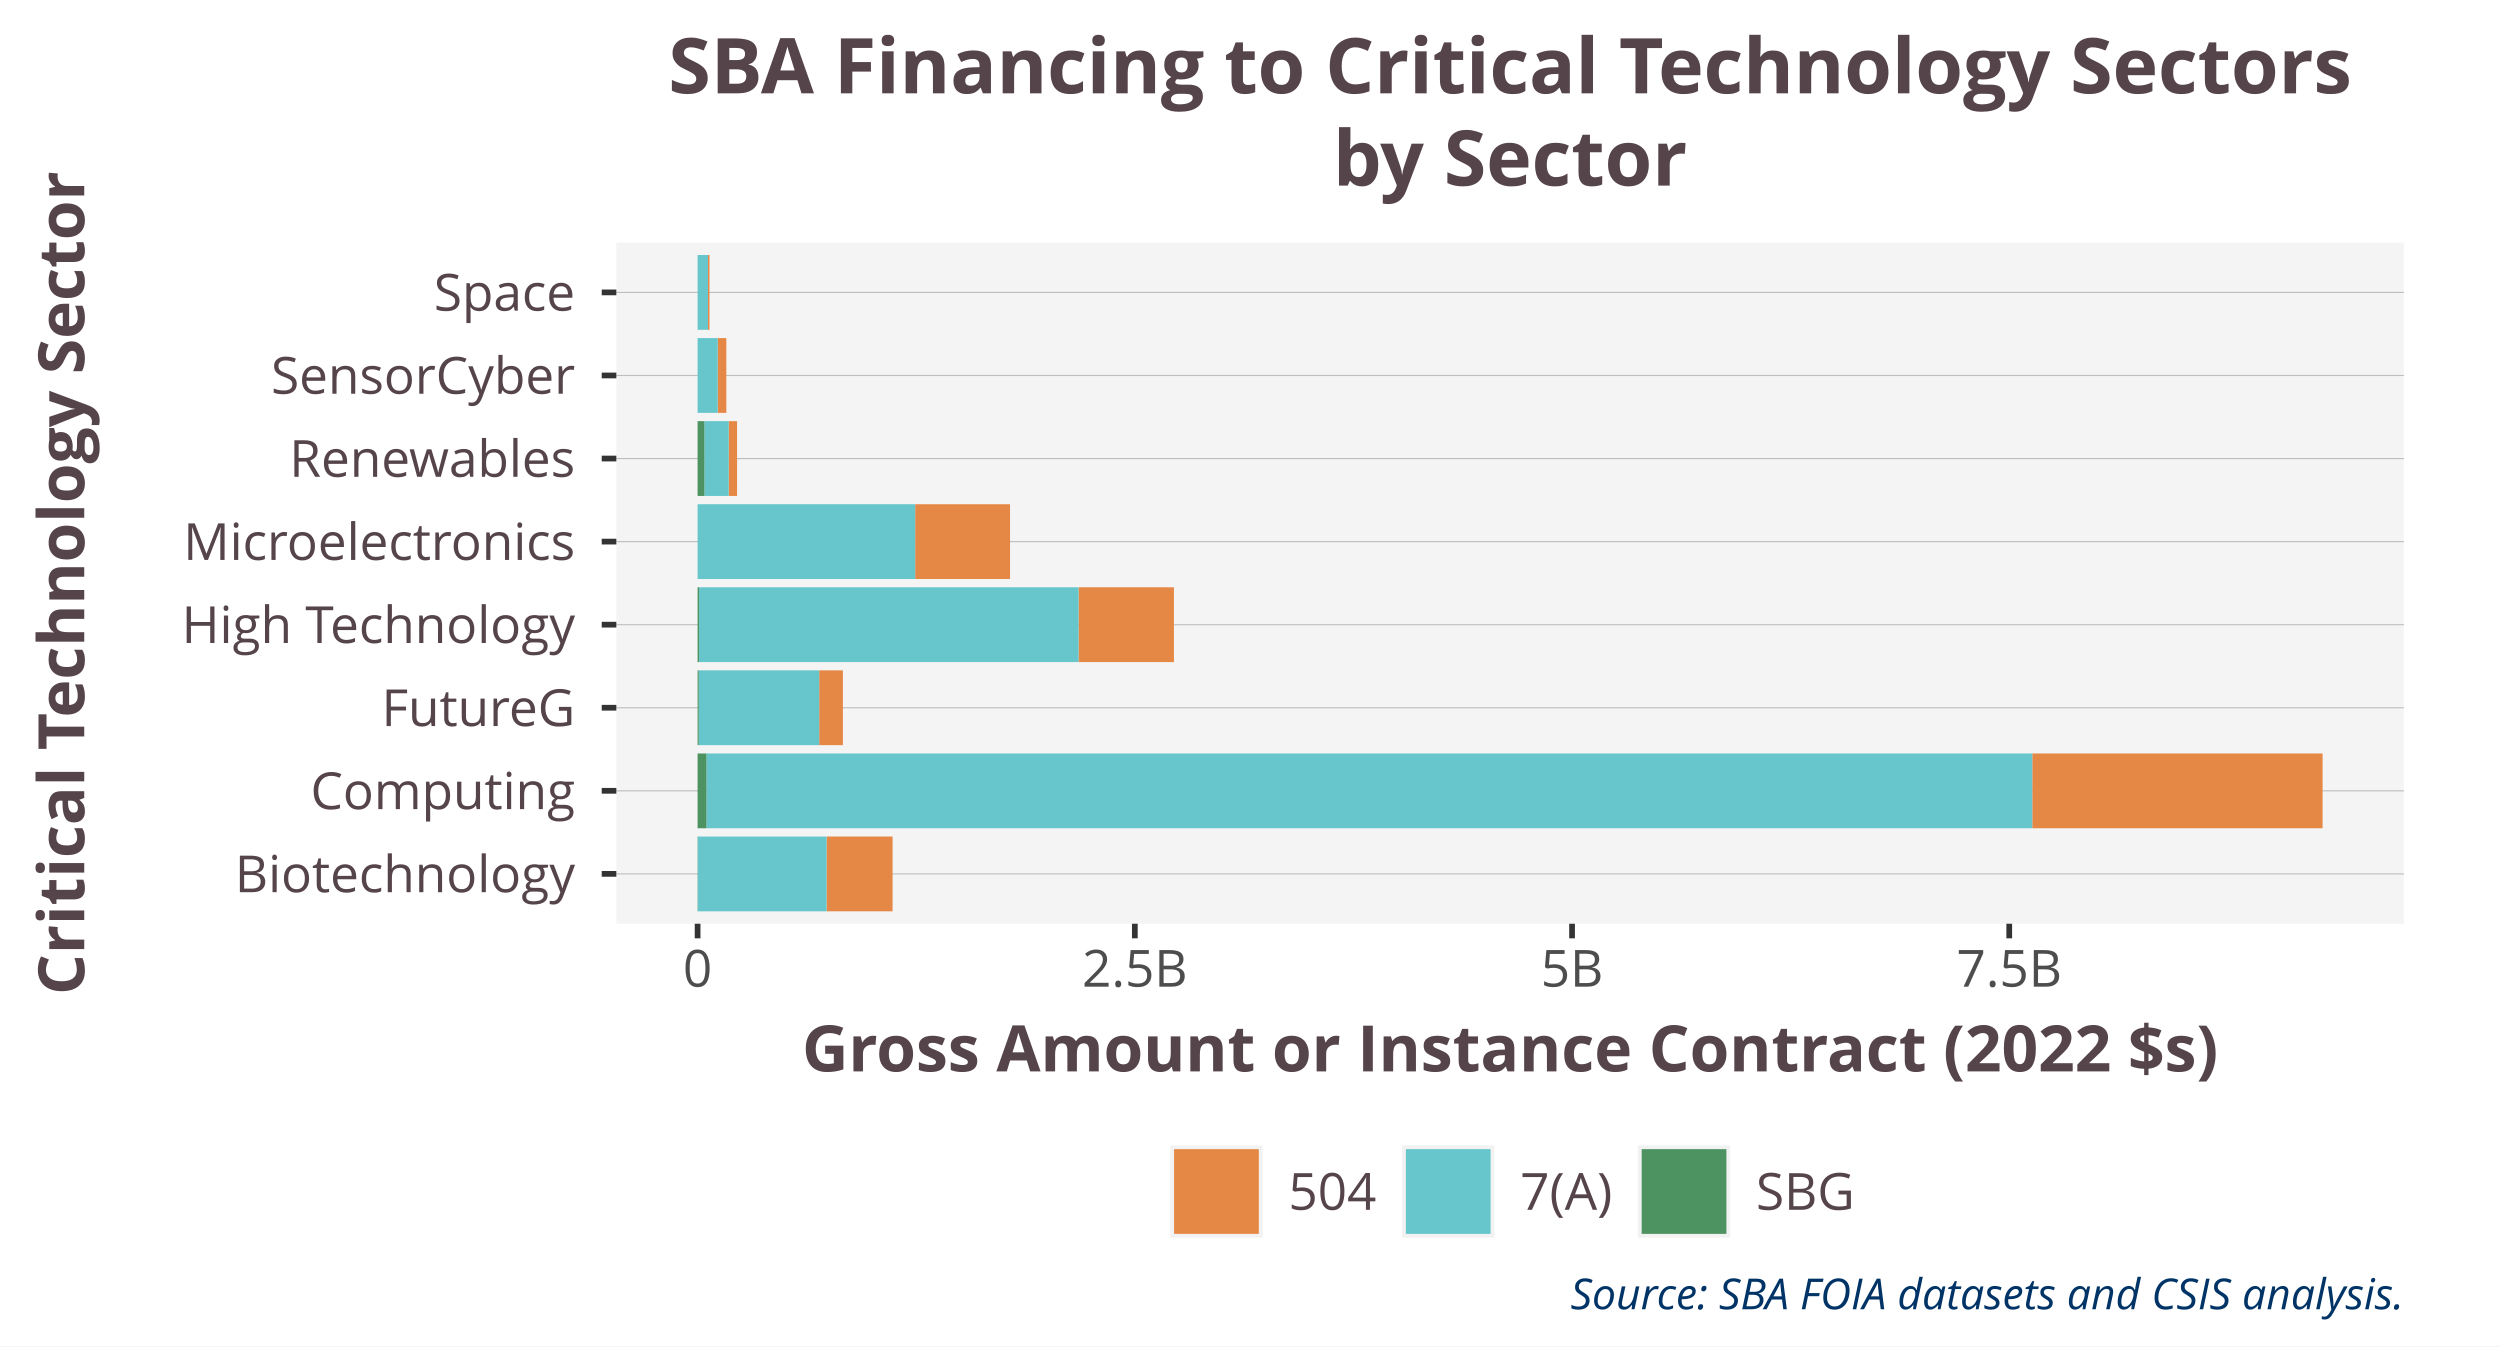
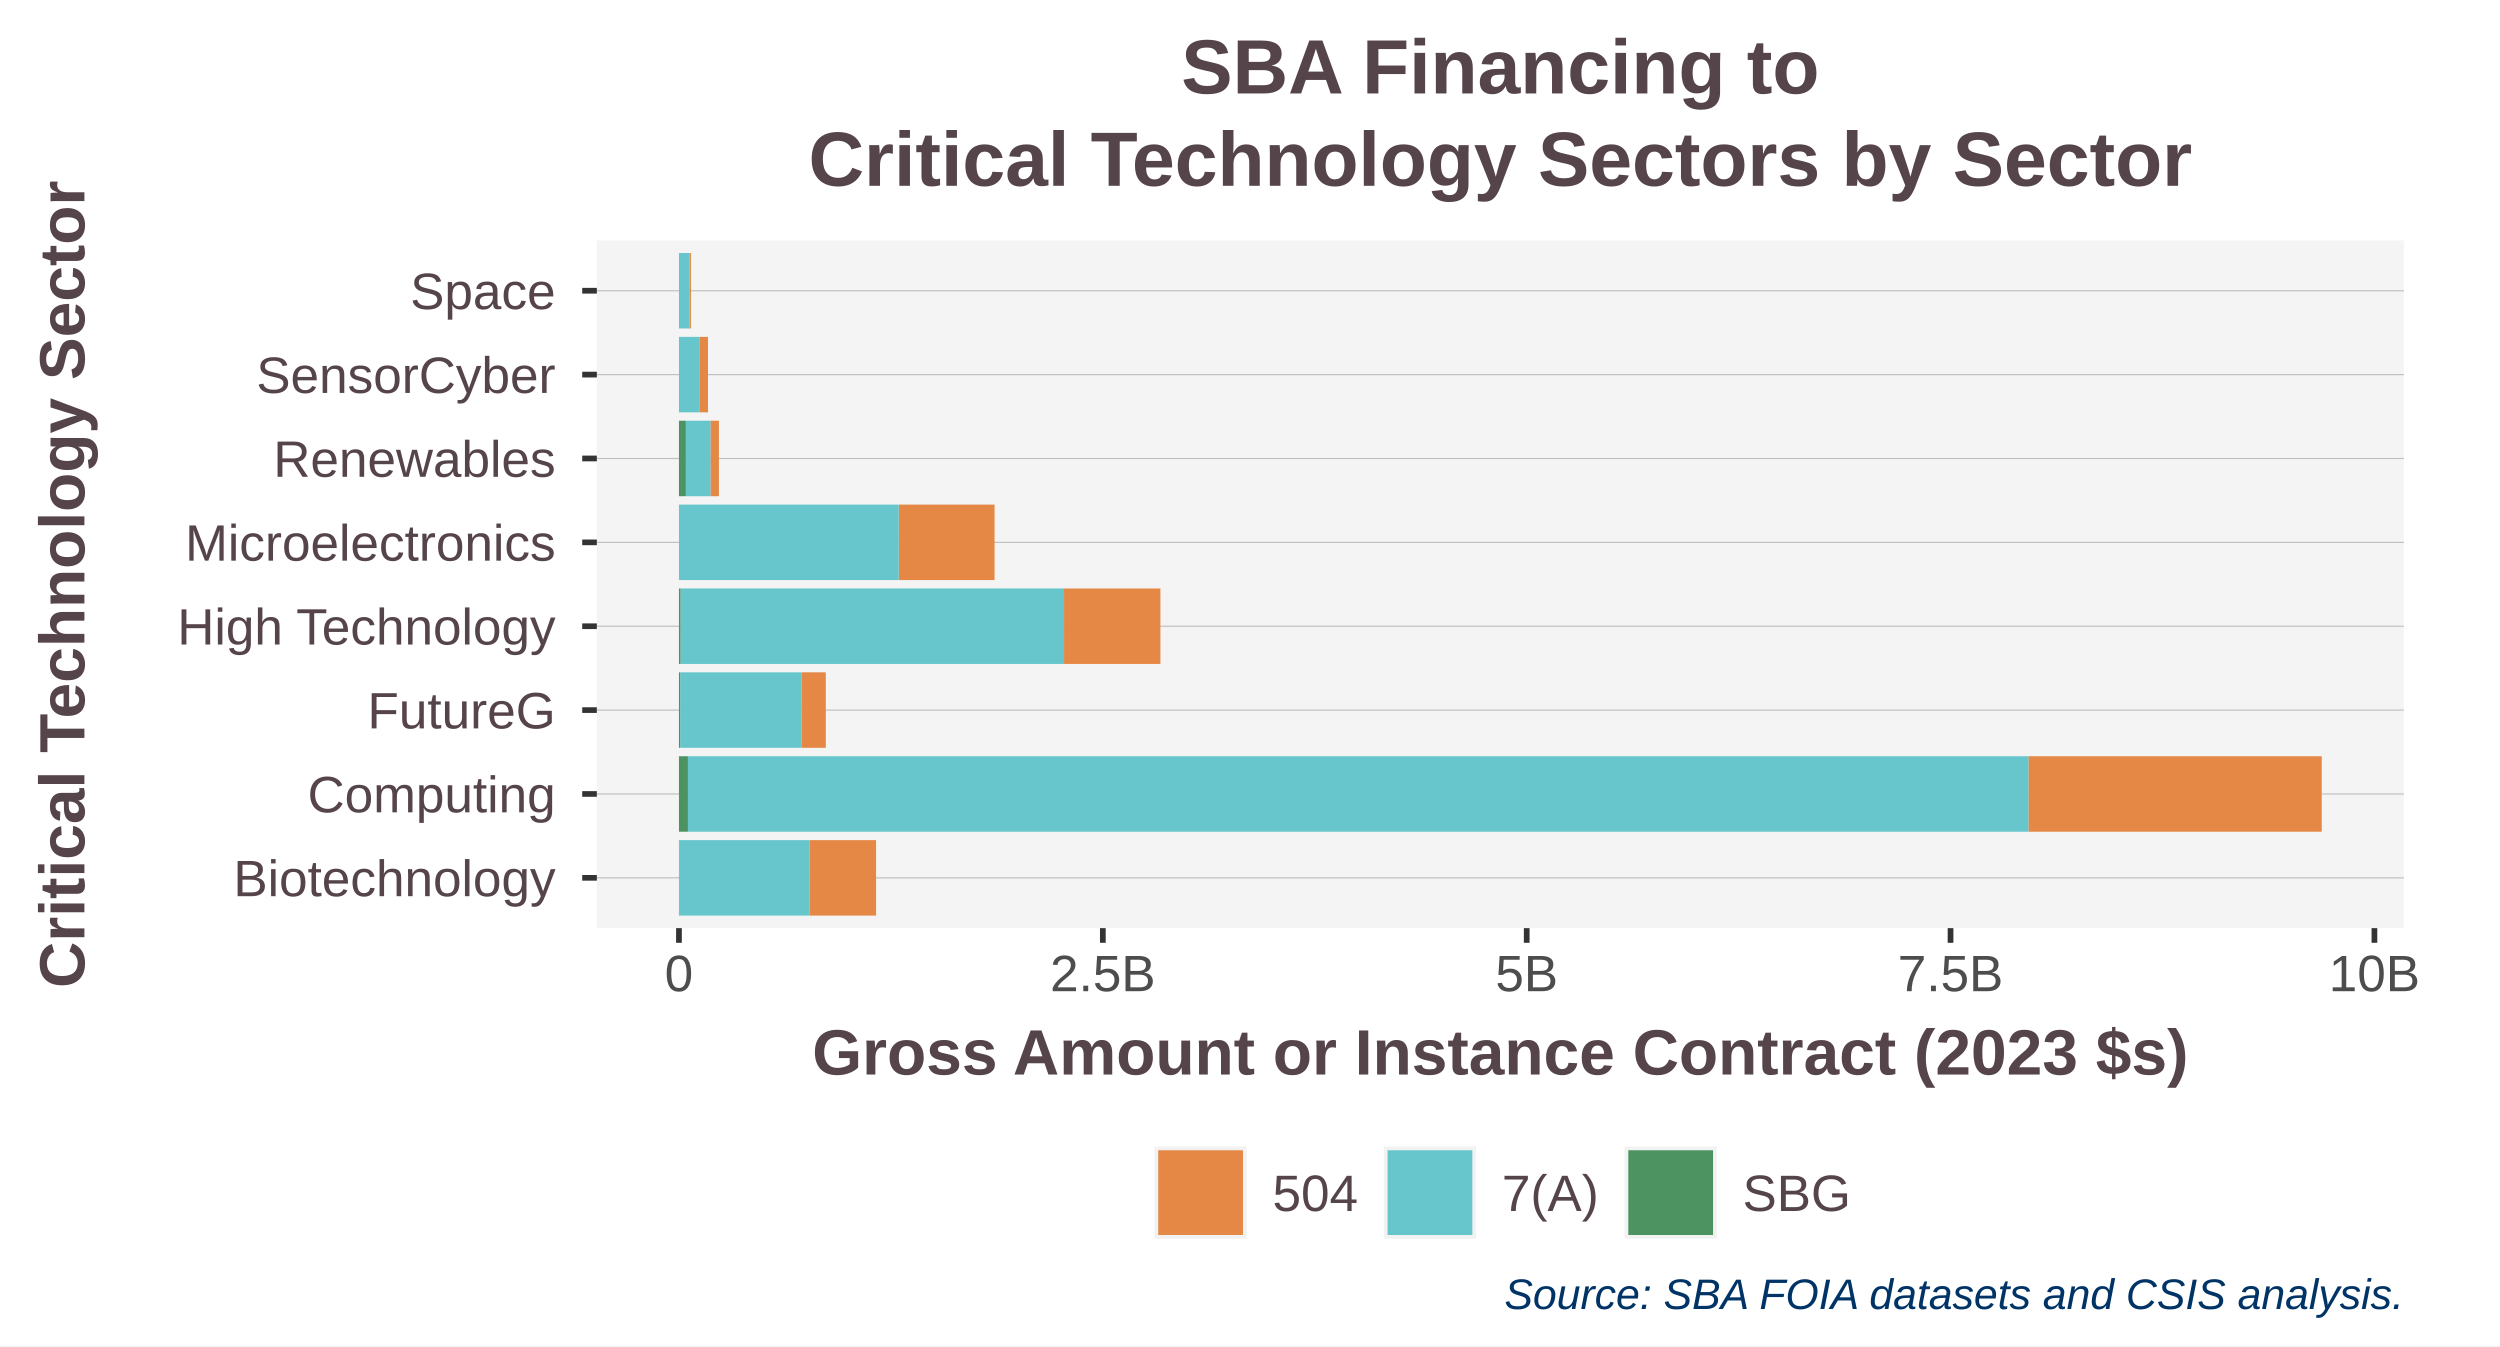
<svg xmlns="http://www.w3.org/2000/svg" class="svglite" width="468.00pt" height="252.00pt" viewBox="0 0 468.00 252.00">
  <defs>
    <style type="text/css">
    .svglite line, .svglite polyline, .svglite polygon, .svglite path, .svglite rect, .svglite circle {
      fill: none;
      stroke: #000000;
      stroke-linecap: round;
      stroke-linejoin: round;
      stroke-miterlimit: 10.00;
    }
    .svglite text {
      white-space: pre;
    }
  </style>
  </defs>
  <rect width="100%" height="100%" style="stroke: none; fill: #FFFFFF;" />
  <defs>
    <clipPath id="cpMC4wMHw0NjguMDB8MC4wMHwyNTIuMDA=">
      <rect x="0.00" y="0.00" width="468.00" height="252.00" />
    </clipPath>
  </defs>
  <g clip-path="url(#cpMC4wMHw0NjguMDB8MC4wMHwyNTIuMDA=)">
    <rect x="0.00" y="0.00" width="468.00" height="252.00" style="stroke-width: 1.07; stroke: #FFFFFF; fill: #FFFFFF;" />
  </g>
  <defs>
-     <clipPath id="cpMTE1LjM4fDQ1MC4wMHw0NS40MXwxNzIuOTI=">
-       <rect x="115.38" y="45.41" width="334.62" height="127.51" />
+     <clipPath id="cpMTExLjczfDQ1MC4wMHw0NS4wMXwxNzMuNzU=">
+       <rect x="111.73" y="45.01" width="338.27" height="128.74" />
    </clipPath>
  </defs>
-   <g clip-path="url(#cpMTE1LjM4fDQ1MC4wMHw0NS40MXwxNzIuOTI=)">
-     <rect x="115.38" y="45.41" width="334.62" height="127.51" style="stroke-width: 1.07; stroke: none; fill: #F4F4F4;" />
-     <polyline points="115.38,163.59 450.00,163.59 " style="stroke-width: 0.21; stroke: #BEBEBE; stroke-linecap: butt;" />
-     <polyline points="115.38,148.04 450.00,148.04 " style="stroke-width: 0.21; stroke: #BEBEBE; stroke-linecap: butt;" />
-     <polyline points="115.38,132.49 450.00,132.49 " style="stroke-width: 0.21; stroke: #BEBEBE; stroke-linecap: butt;" />
-     <polyline points="115.38,116.94 450.00,116.94 " style="stroke-width: 0.21; stroke: #BEBEBE; stroke-linecap: butt;" />
-     <polyline points="115.38,101.39 450.00,101.39 " style="stroke-width: 0.21; stroke: #BEBEBE; stroke-linecap: butt;" />
-     <polyline points="115.38,85.84 450.00,85.84 " style="stroke-width: 0.21; stroke: #BEBEBE; stroke-linecap: butt;" />
-     <polyline points="115.38,70.29 450.00,70.29 " style="stroke-width: 0.21; stroke: #BEBEBE; stroke-linecap: butt;" />
-     <polyline points="115.38,54.74 450.00,54.74 " style="stroke-width: 0.21; stroke: #BEBEBE; stroke-linecap: butt;" />
-     <rect x="154.74" y="156.60" width="12.35" height="14.00" style="stroke-width: 1.07; stroke: none; stroke-linecap: butt; stroke-linejoin: miter; fill: #E58846;" />
-     <rect x="380.44" y="141.05" width="54.35" height="14.00" style="stroke-width: 1.07; stroke: none; stroke-linecap: butt; stroke-linejoin: miter; fill: #E58846;" />
-     <rect x="153.35" y="125.49" width="4.44" height="14.00" style="stroke-width: 1.07; stroke: none; stroke-linecap: butt; stroke-linejoin: miter; fill: #E58846;" />
-     <rect x="201.90" y="109.94" width="17.86" height="14.00" style="stroke-width: 1.07; stroke: none; stroke-linecap: butt; stroke-linejoin: miter; fill: #E58846;" />
-     <rect x="171.32" y="94.39" width="17.76" height="14.00" style="stroke-width: 1.07; stroke: none; stroke-linecap: butt; stroke-linejoin: miter; fill: #E58846;" />
-     <rect x="136.41" y="78.84" width="1.57" height="14.00" style="stroke-width: 1.07; stroke: none; stroke-linecap: butt; stroke-linejoin: miter; fill: #E58846;" />
-     <rect x="134.36" y="63.29" width="1.61" height="14.00" style="stroke-width: 1.07; stroke: none; stroke-linecap: butt; stroke-linejoin: miter; fill: #E58846;" />
-     <rect x="132.53" y="47.74" width="0.29" height="14.00" style="stroke-width: 1.07; stroke: none; stroke-linecap: butt; stroke-linejoin: miter; fill: #E58846;" />
-     <rect x="130.63" y="156.60" width="24.10" height="14.00" style="stroke-width: 1.07; stroke: none; stroke-linecap: butt; stroke-linejoin: miter; fill: #66C6CB;" />
-     <rect x="132.25" y="141.05" width="248.19" height="14.00" style="stroke-width: 1.07; stroke: none; stroke-linecap: butt; stroke-linejoin: miter; fill: #66C6CB;" />
-     <rect x="130.81" y="125.49" width="22.54" height="14.00" style="stroke-width: 1.07; stroke: none; stroke-linecap: butt; stroke-linejoin: miter; fill: #66C6CB;" />
-     <rect x="130.87" y="109.94" width="71.03" height="14.00" style="stroke-width: 1.07; stroke: none; stroke-linecap: butt; stroke-linejoin: miter; fill: #66C6CB;" />
-     <rect x="130.59" y="94.39" width="40.73" height="14.00" style="stroke-width: 1.07; stroke: none; stroke-linecap: butt; stroke-linejoin: miter; fill: #66C6CB;" />
-     <rect x="131.87" y="78.84" width="4.54" height="14.00" style="stroke-width: 1.07; stroke: none; stroke-linecap: butt; stroke-linejoin: miter; fill: #66C6CB;" />
-     <rect x="130.59" y="63.29" width="3.77" height="14.00" style="stroke-width: 1.07; stroke: none; stroke-linecap: butt; stroke-linejoin: miter; fill: #66C6CB;" />
-     <rect x="130.59" y="47.74" width="1.94" height="14.00" style="stroke-width: 1.07; stroke: none; stroke-linecap: butt; stroke-linejoin: miter; fill: #66C6CB;" />
-     <rect x="130.59" y="156.60" width="0.044" height="14.00" style="stroke-width: 1.07; stroke: none; stroke-linecap: butt; stroke-linejoin: miter; fill: #4C9361;" />
-     <rect x="130.59" y="141.05" width="1.66" height="14.00" style="stroke-width: 1.07; stroke: none; stroke-linecap: butt; stroke-linejoin: miter; fill: #4C9361;" />
-     <rect x="130.59" y="125.49" width="0.22" height="14.00" style="stroke-width: 1.07; stroke: none; stroke-linecap: butt; stroke-linejoin: miter; fill: #4C9361;" />
-     <rect x="130.59" y="109.94" width="0.28" height="14.00" style="stroke-width: 1.07; stroke: none; stroke-linecap: butt; stroke-linejoin: miter; fill: #4C9361;" />
-     <rect x="130.59" y="78.84" width="1.28" height="14.00" style="stroke-width: 1.07; stroke: none; stroke-linecap: butt; stroke-linejoin: miter; fill: #4C9361;" />
+   <g clip-path="url(#cpMTExLjczfDQ1MC4wMHw0NS4wMXwxNzMuNzU=)">
+     <rect x="111.73" y="45.01" width="338.27" height="128.74" style="stroke-width: 1.07; stroke: none; fill: #F4F4F4;" />
+     <polyline points="111.73,164.33 450.00,164.33 " style="stroke-width: 0.21; stroke: #BEBEBE; stroke-linecap: butt;" />
+     <polyline points="111.73,148.63 450.00,148.63 " style="stroke-width: 0.21; stroke: #BEBEBE; stroke-linecap: butt;" />
+     <polyline points="111.73,132.93 450.00,132.93 " style="stroke-width: 0.21; stroke: #BEBEBE; stroke-linecap: butt;" />
+     <polyline points="111.73,117.23 450.00,117.23 " style="stroke-width: 0.21; stroke: #BEBEBE; stroke-linecap: butt;" />
+     <polyline points="111.73,101.53 450.00,101.53 " style="stroke-width: 0.21; stroke: #BEBEBE; stroke-linecap: butt;" />
+     <polyline points="111.73,85.83 450.00,85.83 " style="stroke-width: 0.21; stroke: #BEBEBE; stroke-linecap: butt;" />
+     <polyline points="111.73,70.13 450.00,70.13 " style="stroke-width: 0.21; stroke: #BEBEBE; stroke-linecap: butt;" />
+     <polyline points="111.73,54.43 450.00,54.43 " style="stroke-width: 0.21; stroke: #BEBEBE; stroke-linecap: butt;" />
+     <rect x="151.52" y="157.27" width="12.48" height="14.13" style="stroke-width: 1.07; stroke: none; stroke-linecap: butt; stroke-linejoin: miter; fill: #E58846;" />
+     <rect x="379.72" y="141.57" width="54.91" height="14.13" style="stroke-width: 1.07; stroke: none; stroke-linecap: butt; stroke-linejoin: miter; fill: #E58846;" />
+     <rect x="150.10" y="125.86" width="4.49" height="14.13" style="stroke-width: 1.07; stroke: none; stroke-linecap: butt; stroke-linejoin: miter; fill: #E58846;" />
+     <rect x="199.19" y="110.16" width="18.04" height="14.13" style="stroke-width: 1.07; stroke: none; stroke-linecap: butt; stroke-linejoin: miter; fill: #E58846;" />
+     <rect x="168.24" y="94.46" width="17.94" height="14.13" style="stroke-width: 1.07; stroke: none; stroke-linecap: butt; stroke-linejoin: miter; fill: #E58846;" />
+     <rect x="132.99" y="78.76" width="1.59" height="14.13" style="stroke-width: 1.07; stroke: none; stroke-linecap: butt; stroke-linejoin: miter; fill: #E58846;" />
+     <rect x="130.91" y="63.06" width="1.63" height="14.13" style="stroke-width: 1.07; stroke: none; stroke-linecap: butt; stroke-linejoin: miter; fill: #E58846;" />
+     <rect x="129.06" y="47.36" width="0.29" height="14.13" style="stroke-width: 1.07; stroke: none; stroke-linecap: butt; stroke-linejoin: miter; fill: #E58846;" />
+     <rect x="127.15" y="157.27" width="24.37" height="14.13" style="stroke-width: 1.07; stroke: none; stroke-linecap: butt; stroke-linejoin: miter; fill: #66C6CB;" />
+     <rect x="128.79" y="141.57" width="250.93" height="14.13" style="stroke-width: 1.07; stroke: none; stroke-linecap: butt; stroke-linejoin: miter; fill: #66C6CB;" />
+     <rect x="127.33" y="125.86" width="22.77" height="14.13" style="stroke-width: 1.07; stroke: none; stroke-linecap: butt; stroke-linejoin: miter; fill: #66C6CB;" />
+     <rect x="127.39" y="110.16" width="71.80" height="14.13" style="stroke-width: 1.07; stroke: none; stroke-linecap: butt; stroke-linejoin: miter; fill: #66C6CB;" />
+     <rect x="127.10" y="94.46" width="41.14" height="14.13" style="stroke-width: 1.07; stroke: none; stroke-linecap: butt; stroke-linejoin: miter; fill: #66C6CB;" />
+     <rect x="128.40" y="78.76" width="4.60" height="14.13" style="stroke-width: 1.07; stroke: none; stroke-linecap: butt; stroke-linejoin: miter; fill: #66C6CB;" />
+     <rect x="127.10" y="63.06" width="3.81" height="14.13" style="stroke-width: 1.07; stroke: none; stroke-linecap: butt; stroke-linejoin: miter; fill: #66C6CB;" />
+     <rect x="127.10" y="47.36" width="1.96" height="14.13" style="stroke-width: 1.07; stroke: none; stroke-linecap: butt; stroke-linejoin: miter; fill: #66C6CB;" />
+     <rect x="127.10" y="157.27" width="0.045" height="14.13" style="stroke-width: 1.07; stroke: none; stroke-linecap: butt; stroke-linejoin: miter; fill: #4C9361;" />
+     <rect x="127.10" y="141.57" width="1.68" height="14.13" style="stroke-width: 1.07; stroke: none; stroke-linecap: butt; stroke-linejoin: miter; fill: #4C9361;" />
+     <rect x="127.10" y="125.86" width="0.22" height="14.13" style="stroke-width: 1.07; stroke: none; stroke-linecap: butt; stroke-linejoin: miter; fill: #4C9361;" />
+     <rect x="127.10" y="110.16" width="0.29" height="14.13" style="stroke-width: 1.07; stroke: none; stroke-linecap: butt; stroke-linejoin: miter; fill: #4C9361;" />
+     <rect x="127.10" y="78.76" width="1.29" height="14.13" style="stroke-width: 1.07; stroke: none; stroke-linecap: butt; stroke-linejoin: miter; fill: #4C9361;" />
  </g>
  <g clip-path="url(#cpMC4wMHw0NjguMDB8MC4wMHwyNTIuMDA=)">
-     <text x="107.66" y="167.02" text-anchor="end" style="font-size: 9.60px;fill: #554449; font-family: &quot;Open Sans&quot;;" textLength="63.50px" lengthAdjust="spacingAndGlyphs">Biotechnology</text>
-     <text x="107.66" y="151.47" text-anchor="end" style="font-size: 9.60px;fill: #554449; font-family: &quot;Open Sans&quot;;" textLength="49.36px" lengthAdjust="spacingAndGlyphs">Computing</text>
-     <text x="107.66" y="135.92" text-anchor="end" style="font-size: 9.60px;fill: #554449; font-family: &quot;Open Sans&quot;;" textLength="36.40px" lengthAdjust="spacingAndGlyphs">FutureG</text>
-     <text x="107.66" y="120.37" text-anchor="end" style="font-size: 9.60px;fill: #554449; font-family: &quot;Open Sans&quot;;" textLength="74.06px" lengthAdjust="spacingAndGlyphs">High Technology</text>
-     <text x="107.66" y="104.82" text-anchor="end" style="font-size: 9.60px;fill: #554449; font-family: &quot;Open Sans&quot;;" textLength="73.68px" lengthAdjust="spacingAndGlyphs">Microelectronics</text>
-     <text x="107.66" y="89.26" text-anchor="end" style="font-size: 9.60px;fill: #554449; font-family: &quot;Open Sans&quot;;" textLength="53.58px" lengthAdjust="spacingAndGlyphs">Renewables</text>
-     <text x="107.66" y="73.71" text-anchor="end" style="font-size: 9.60px;fill: #554449; font-family: &quot;Open Sans&quot;;" textLength="56.79px" lengthAdjust="spacingAndGlyphs">SensorCyber</text>
-     <text x="107.66" y="58.16" text-anchor="end" style="font-size: 9.60px;fill: #554449; font-family: &quot;Open Sans&quot;;" textLength="26.43px" lengthAdjust="spacingAndGlyphs">Space</text>
-     <polyline points="112.64,163.59 115.38,163.59 " style="stroke-width: 1.07; stroke: #333333; stroke-linecap: butt;" />
-     <polyline points="112.64,148.04 115.38,148.04 " style="stroke-width: 1.07; stroke: #333333; stroke-linecap: butt;" />
-     <polyline points="112.64,132.49 115.38,132.49 " style="stroke-width: 1.07; stroke: #333333; stroke-linecap: butt;" />
-     <polyline points="112.64,116.94 115.38,116.94 " style="stroke-width: 1.07; stroke: #333333; stroke-linecap: butt;" />
-     <polyline points="112.64,101.39 115.38,101.39 " style="stroke-width: 1.07; stroke: #333333; stroke-linecap: butt;" />
-     <polyline points="112.64,85.84 115.38,85.84 " style="stroke-width: 1.07; stroke: #333333; stroke-linecap: butt;" />
-     <polyline points="112.64,70.29 115.38,70.29 " style="stroke-width: 1.07; stroke: #333333; stroke-linecap: butt;" />
-     <polyline points="112.64,54.74 115.38,54.74 " style="stroke-width: 1.07; stroke: #333333; stroke-linecap: butt;" />
-     <polyline points="130.59,175.66 130.59,172.92 " style="stroke-width: 1.07; stroke: #333333; stroke-linecap: butt;" />
-     <polyline points="212.44,175.66 212.44,172.92 " style="stroke-width: 1.07; stroke: #333333; stroke-linecap: butt;" />
-     <polyline points="294.29,175.66 294.29,172.92 " style="stroke-width: 1.07; stroke: #333333; stroke-linecap: butt;" />
-     <polyline points="376.13,175.66 376.13,172.92 " style="stroke-width: 1.07; stroke: #333333; stroke-linecap: butt;" />
-     <text x="130.59" y="184.70" text-anchor="middle" style="font-size: 9.60px;fill: #4D4D4D; font-family: &quot;Open Sans&quot;;" textLength="5.49px" lengthAdjust="spacingAndGlyphs">0</text>
-     <text x="212.44" y="184.70" text-anchor="middle" style="font-size: 9.60px;fill: #4D4D4D; font-family: &quot;Open Sans&quot;;" textLength="19.68px" lengthAdjust="spacingAndGlyphs">2.5B</text>
-     <text x="294.29" y="184.70" text-anchor="middle" style="font-size: 9.60px;fill: #4D4D4D; font-family: &quot;Open Sans&quot;;" textLength="11.68px" lengthAdjust="spacingAndGlyphs">5B</text>
-     <text x="376.13" y="184.70" text-anchor="middle" style="font-size: 9.60px;fill: #4D4D4D; font-family: &quot;Open Sans&quot;;" textLength="19.68px" lengthAdjust="spacingAndGlyphs">7.5B</text>
-     <text x="282.69" y="200.56" text-anchor="middle" style="font-size: 12.00px; font-weight: bold;fill: #554449; font-family: &quot;Open Sans&quot;;" textLength="265.72px" lengthAdjust="spacingAndGlyphs">Gross Amount or Instance Contract (2022 $s)</text>
-     <text transform="translate(15.77,109.17) rotate(-90)" text-anchor="middle" style="font-size: 12.00px; font-weight: bold;fill: #554449; font-family: &quot;Open Sans&quot;;" textLength="155.05px" lengthAdjust="spacingAndGlyphs">Critical Technology Sector</text>
-     <rect x="216.25" y="214.41" width="132.89" height="17.28" style="stroke-width: 1.07; stroke: none; fill: #FFFFFF;" />
-     <rect x="219.08" y="214.41" width="17.28" height="17.28" style="stroke-width: 1.07; stroke: none; fill: #F2F2F2;" />
-     <rect x="219.79" y="215.12" width="15.86" height="15.86" style="stroke-width: 1.07; stroke: none; stroke-linecap: butt; stroke-linejoin: miter; fill: #E58846;" />
-     <rect x="262.47" y="214.41" width="17.28" height="17.28" style="stroke-width: 1.07; stroke: none; fill: #F2F2F2;" />
-     <rect x="263.18" y="215.12" width="15.86" height="15.86" style="stroke-width: 1.07; stroke: none; stroke-linecap: butt; stroke-linejoin: miter; fill: #66C6CB;" />
-     <rect x="306.62" y="214.41" width="17.28" height="17.28" style="stroke-width: 1.07; stroke: none; fill: #F2F2F2;" />
-     <rect x="307.32" y="215.12" width="15.86" height="15.86" style="stroke-width: 1.07; stroke: none; stroke-linecap: butt; stroke-linejoin: miter; fill: #4C9361;" />
-     <text x="241.19" y="226.47" style="font-size: 9.60px;fill: #554449; font-family: &quot;Open Sans&quot;;" textLength="16.46px" lengthAdjust="spacingAndGlyphs">504</text>
-     <text x="284.58" y="226.47" style="font-size: 9.60px;fill: #554449; font-family: &quot;Open Sans&quot;;" textLength="17.21px" lengthAdjust="spacingAndGlyphs">7(A)</text>
-     <text x="328.72" y="226.47" style="font-size: 9.60px;fill: #554449; font-family: &quot;Open Sans&quot;;" textLength="18.42px" lengthAdjust="spacingAndGlyphs">SBG</text>
-     <text x="282.69" y="17.47" text-anchor="middle" style="font-size: 14.40px; font-weight: bold;fill: #554449; font-family: &quot;Open Sans&quot;;" textLength="316.27px" lengthAdjust="spacingAndGlyphs">SBA Financing to Critical Technology Sectors</text>
-     <text x="282.69" y="34.75" text-anchor="middle" style="font-size: 14.40px; font-weight: bold;fill: #554449; font-family: &quot;Open Sans&quot;;" textLength="66.56px" lengthAdjust="spacingAndGlyphs">by Sector</text>
-     <text x="450.00" y="245.09" text-anchor="end" style="font-size: 8.00px; font-style: italic;fill: #003366; font-family: &quot;Open Sans&quot;;" textLength="158.82px" lengthAdjust="spacingAndGlyphs">Source:  SBA FOIA datasets and CSIS analysis.</text>
+     <text x="104.01" y="167.77" text-anchor="end" style="font-size: 9.60px;fill: #554449; font-family: &quot;Arial&quot;;" textLength="60.26px" lengthAdjust="spacingAndGlyphs">Biotechnology</text>
+     <text x="104.01" y="152.06" text-anchor="end" style="font-size: 9.60px;fill: #554449; font-family: &quot;Arial&quot;;" textLength="46.39px" lengthAdjust="spacingAndGlyphs">Computing</text>
+     <text x="104.01" y="136.36" text-anchor="end" style="font-size: 9.60px;fill: #554449; font-family: &quot;Arial&quot;;" textLength="35.19px" lengthAdjust="spacingAndGlyphs">FutureG</text>
+     <text x="104.01" y="120.66" text-anchor="end" style="font-size: 9.60px;fill: #554449; font-family: &quot;Arial&quot;;" textLength="70.75px" lengthAdjust="spacingAndGlyphs">High Technology</text>
+     <text x="104.01" y="104.96" text-anchor="end" style="font-size: 9.60px;fill: #554449; font-family: &quot;Arial&quot;;" textLength="69.30px" lengthAdjust="spacingAndGlyphs">Microelectronics</text>
+     <text x="104.01" y="89.26" text-anchor="end" style="font-size: 9.60px;fill: #554449; font-family: &quot;Arial&quot;;" textLength="52.79px" lengthAdjust="spacingAndGlyphs">Renewables</text>
+     <text x="104.01" y="73.56" text-anchor="end" style="font-size: 9.60px;fill: #554449; font-family: &quot;Arial&quot;;" textLength="55.98px" lengthAdjust="spacingAndGlyphs">SensorCyber</text>
+     <text x="104.01" y="57.86" text-anchor="end" style="font-size: 9.60px;fill: #554449; font-family: &quot;Arial&quot;;" textLength="27.19px" lengthAdjust="spacingAndGlyphs">Space</text>
+     <polyline points="108.99,164.33 111.73,164.33 " style="stroke-width: 1.07; stroke: #333333; stroke-linecap: butt;" />
+     <polyline points="108.99,148.63 111.73,148.63 " style="stroke-width: 1.07; stroke: #333333; stroke-linecap: butt;" />
+     <polyline points="108.99,132.93 111.73,132.93 " style="stroke-width: 1.07; stroke: #333333; stroke-linecap: butt;" />
+     <polyline points="108.99,117.23 111.73,117.23 " style="stroke-width: 1.07; stroke: #333333; stroke-linecap: butt;" />
+     <polyline points="108.99,101.53 111.73,101.53 " style="stroke-width: 1.07; stroke: #333333; stroke-linecap: butt;" />
+     <polyline points="108.99,85.83 111.73,85.83 " style="stroke-width: 1.07; stroke: #333333; stroke-linecap: butt;" />
+     <polyline points="108.99,70.13 111.73,70.13 " style="stroke-width: 1.07; stroke: #333333; stroke-linecap: butt;" />
+     <polyline points="108.99,54.43 111.73,54.43 " style="stroke-width: 1.07; stroke: #333333; stroke-linecap: butt;" />
+     <polyline points="127.10,176.49 127.10,173.75 " style="stroke-width: 1.07; stroke: #333333; stroke-linecap: butt;" />
+     <polyline points="206.45,176.49 206.45,173.75 " style="stroke-width: 1.07; stroke: #333333; stroke-linecap: butt;" />
+     <polyline points="285.80,176.49 285.80,173.75 " style="stroke-width: 1.07; stroke: #333333; stroke-linecap: butt;" />
+     <polyline points="365.14,176.49 365.14,173.75 " style="stroke-width: 1.07; stroke: #333333; stroke-linecap: butt;" />
+     <polyline points="444.49,176.49 444.49,173.75 " style="stroke-width: 1.07; stroke: #333333; stroke-linecap: butt;" />
+     <text x="127.10" y="185.55" text-anchor="middle" style="font-size: 9.60px;fill: #4D4D4D; font-family: &quot;Arial&quot;;" textLength="5.34px" lengthAdjust="spacingAndGlyphs">0</text>
+     <text x="206.45" y="185.55" text-anchor="middle" style="font-size: 9.60px;fill: #4D4D4D; font-family: &quot;Arial&quot;;" textLength="19.73px" lengthAdjust="spacingAndGlyphs">2.5B</text>
+     <text x="285.80" y="185.55" text-anchor="middle" style="font-size: 9.60px;fill: #4D4D4D; font-family: &quot;Arial&quot;;" textLength="11.73px" lengthAdjust="spacingAndGlyphs">5B</text>
+     <text x="365.14" y="185.55" text-anchor="middle" style="font-size: 9.60px;fill: #4D4D4D; font-family: &quot;Arial&quot;;" textLength="19.73px" lengthAdjust="spacingAndGlyphs">7.5B</text>
+     <text x="444.49" y="185.55" text-anchor="middle" style="font-size: 9.60px;fill: #4D4D4D; font-family: &quot;Arial&quot;;" textLength="17.06px" lengthAdjust="spacingAndGlyphs">10B</text>
+     <text x="280.86" y="201.15" text-anchor="middle" style="font-size: 12.00px; font-weight: bold;fill: #554449; font-family: &quot;Arial&quot;;" textLength="257.64px" lengthAdjust="spacingAndGlyphs">Gross Amount or Instance Contract (2023 $s)</text>
+     <text transform="translate(15.80,109.38) rotate(-90)" text-anchor="middle" style="font-size: 12.00px; font-weight: bold;fill: #554449; font-family: &quot;Arial&quot;;" textLength="151.15px" lengthAdjust="spacingAndGlyphs">Critical Technology Sector</text>
+     <rect x="213.28" y="214.62" width="135.18" height="17.28" style="stroke-width: 1.07; stroke: none; fill: #FFFFFF;" />
+     <rect x="216.11" y="214.62" width="17.28" height="17.28" style="stroke-width: 1.07; stroke: none; fill: #F2F2F2;" />
+     <rect x="216.82" y="215.33" width="15.86" height="15.86" style="stroke-width: 1.07; stroke: none; stroke-linecap: butt; stroke-linejoin: miter; fill: #E58846;" />
+     <rect x="259.05" y="214.62" width="17.28" height="17.28" style="stroke-width: 1.07; stroke: none; fill: #F2F2F2;" />
+     <rect x="259.76" y="215.33" width="15.86" height="15.86" style="stroke-width: 1.07; stroke: none; stroke-linecap: butt; stroke-linejoin: miter; fill: #66C6CB;" />
+     <rect x="304.11" y="214.62" width="17.28" height="17.28" style="stroke-width: 1.07; stroke: none; fill: #F2F2F2;" />
+     <rect x="304.82" y="215.33" width="15.86" height="15.86" style="stroke-width: 1.07; stroke: none; stroke-linecap: butt; stroke-linejoin: miter; fill: #4C9361;" />
+     <text x="238.22" y="226.70" style="font-size: 9.60px;fill: #554449; font-family: &quot;Arial&quot;;" textLength="16.01px" lengthAdjust="spacingAndGlyphs">504</text>
+     <text x="281.16" y="226.70" style="font-size: 9.60px;fill: #554449; font-family: &quot;Arial&quot;;" textLength="18.12px" lengthAdjust="spacingAndGlyphs">7(A)</text>
+     <text x="326.21" y="226.70" style="font-size: 9.60px;fill: #554449; font-family: &quot;Arial&quot;;" textLength="20.25px" lengthAdjust="spacingAndGlyphs">SBG</text>
+     <text x="280.86" y="17.50" text-anchor="middle" style="font-size: 14.40px; font-weight: bold;fill: #554449; font-family: &quot;Arial&quot;;" textLength="119.40px" lengthAdjust="spacingAndGlyphs">SBA Financing to</text>
+     <text x="280.86" y="34.78" text-anchor="middle" style="font-size: 14.40px; font-weight: bold;fill: #554449; font-family: &quot;Arial&quot;;" textLength="258.88px" lengthAdjust="spacingAndGlyphs">Critical Technology Sectors by Sector</text>
+     <text x="450.00" y="245.05" text-anchor="end" style="font-size: 8.00px; font-style: italic;fill: #003366; font-family: &quot;Arial&quot;;" textLength="170.65px" lengthAdjust="spacingAndGlyphs">Source:  SBA FOIA datasets and CSIS analysis.</text>
  </g>
</svg>
